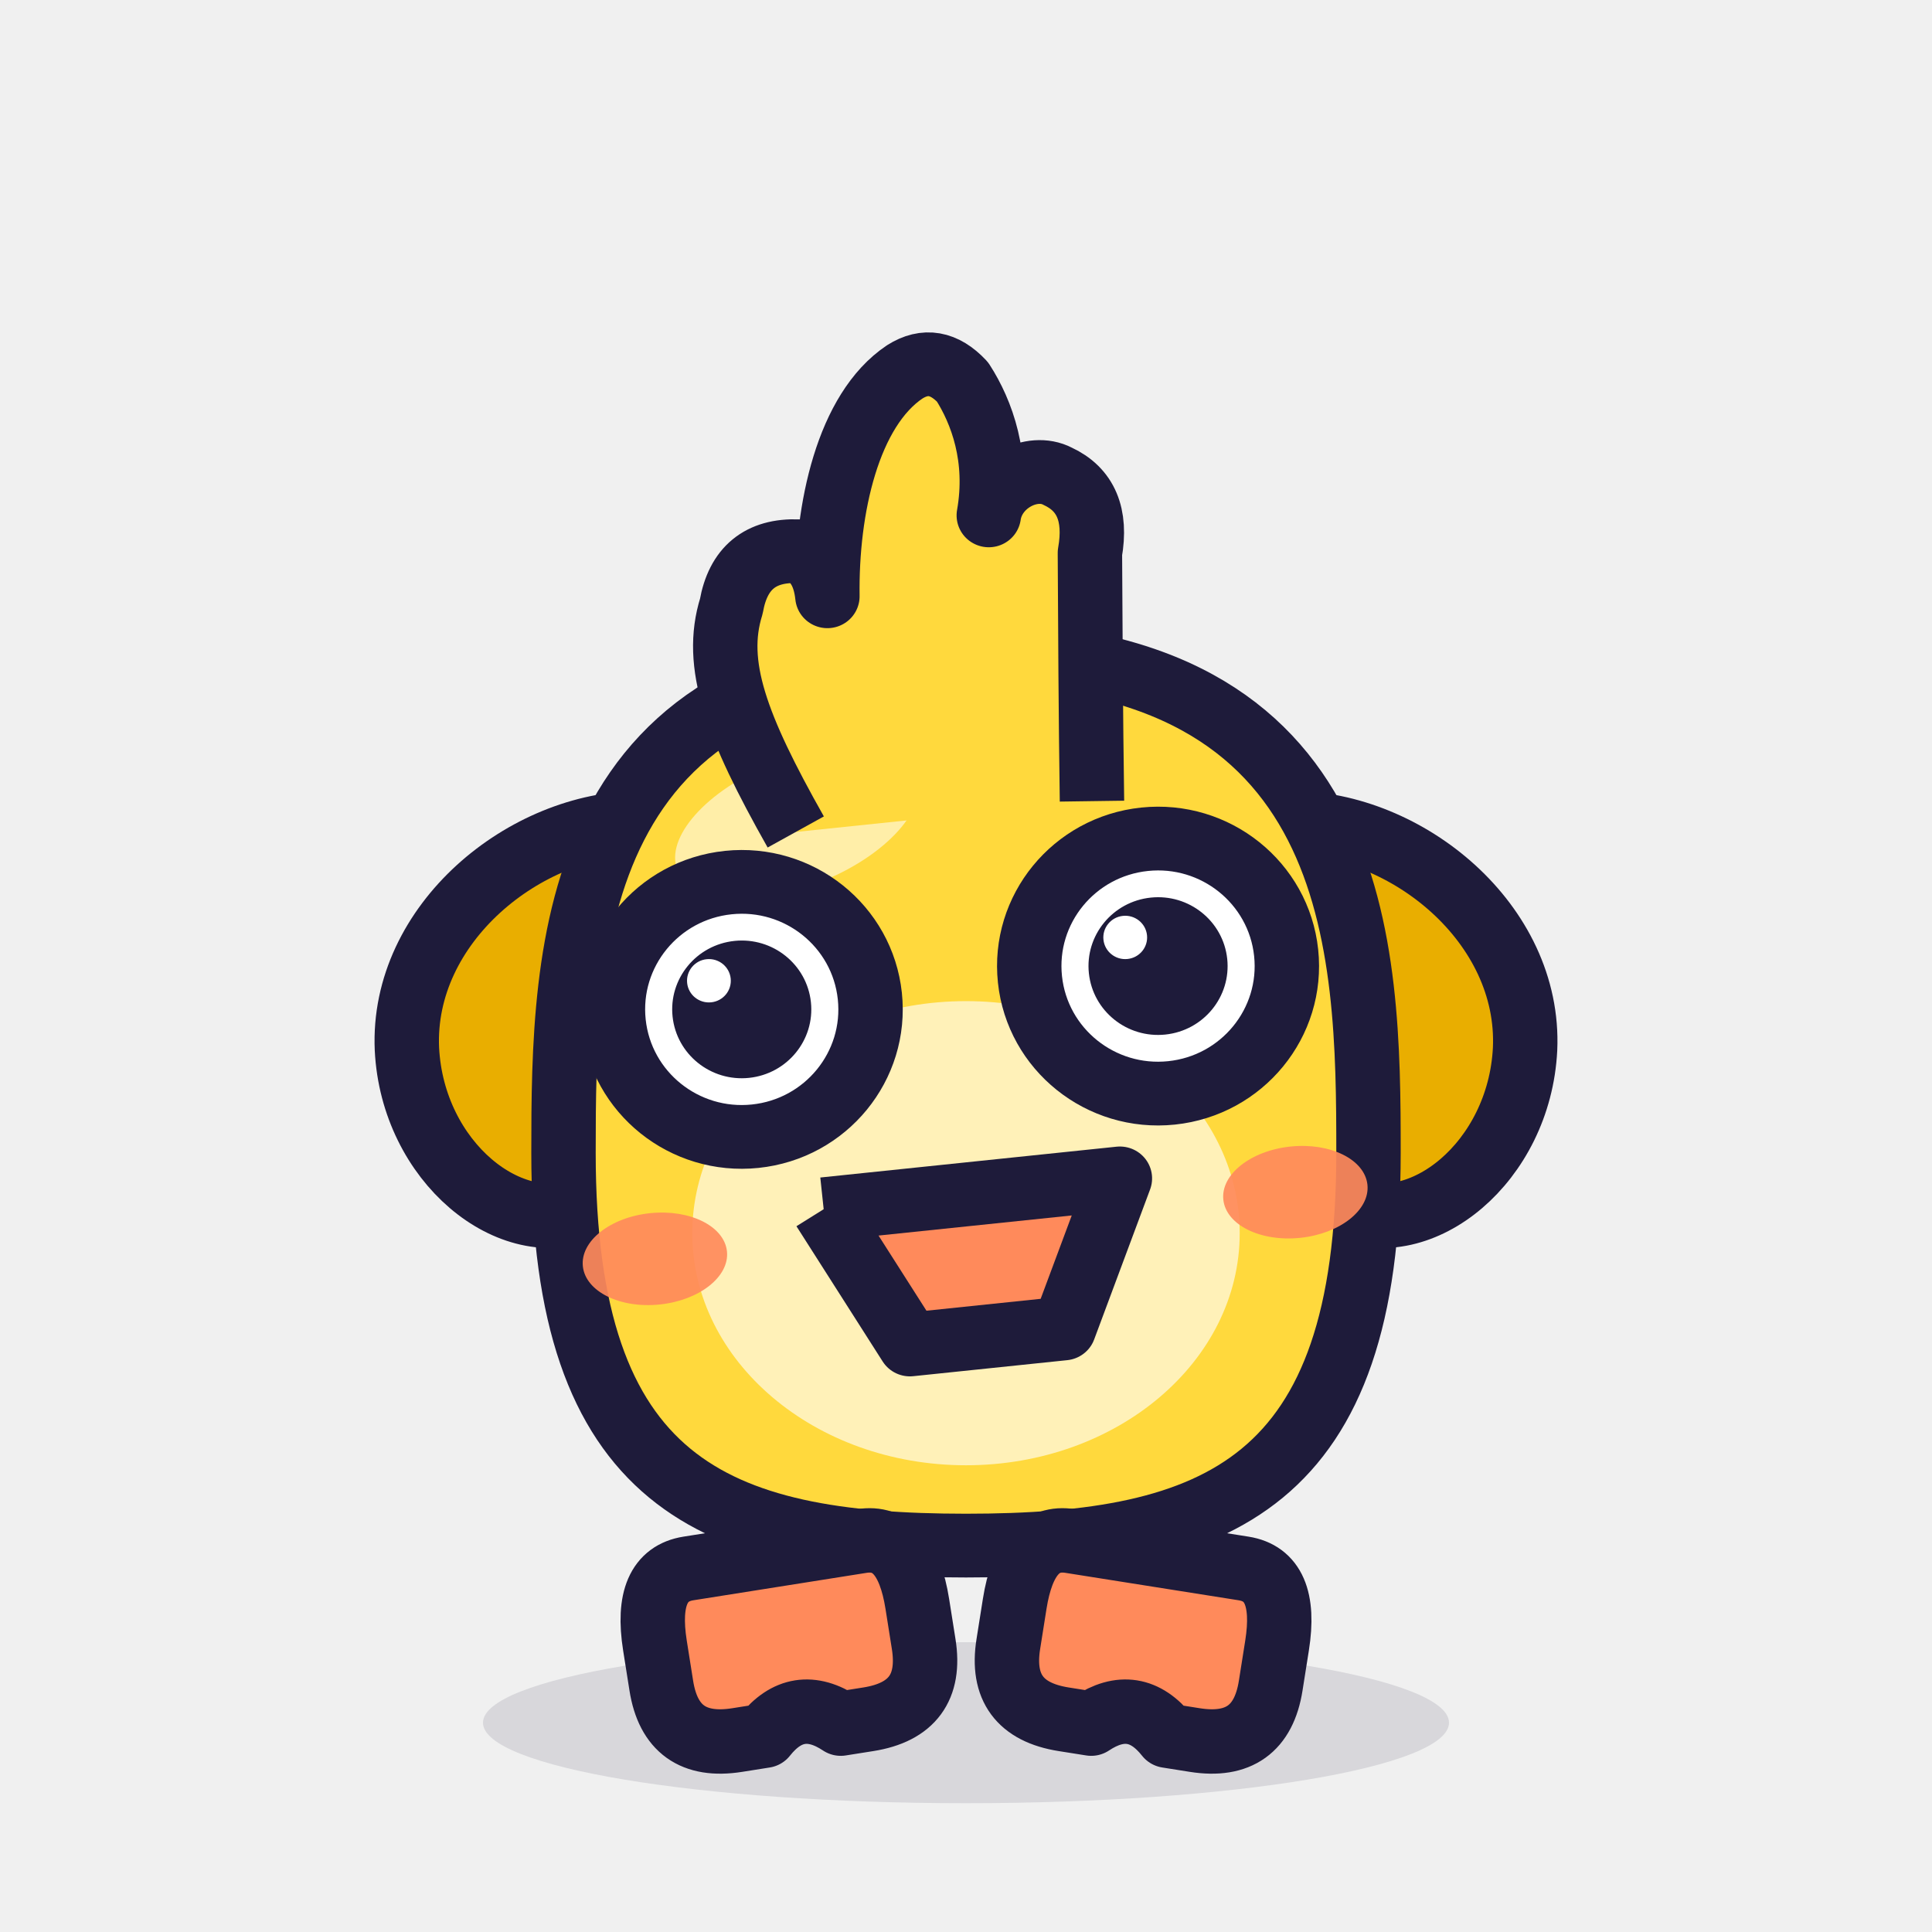
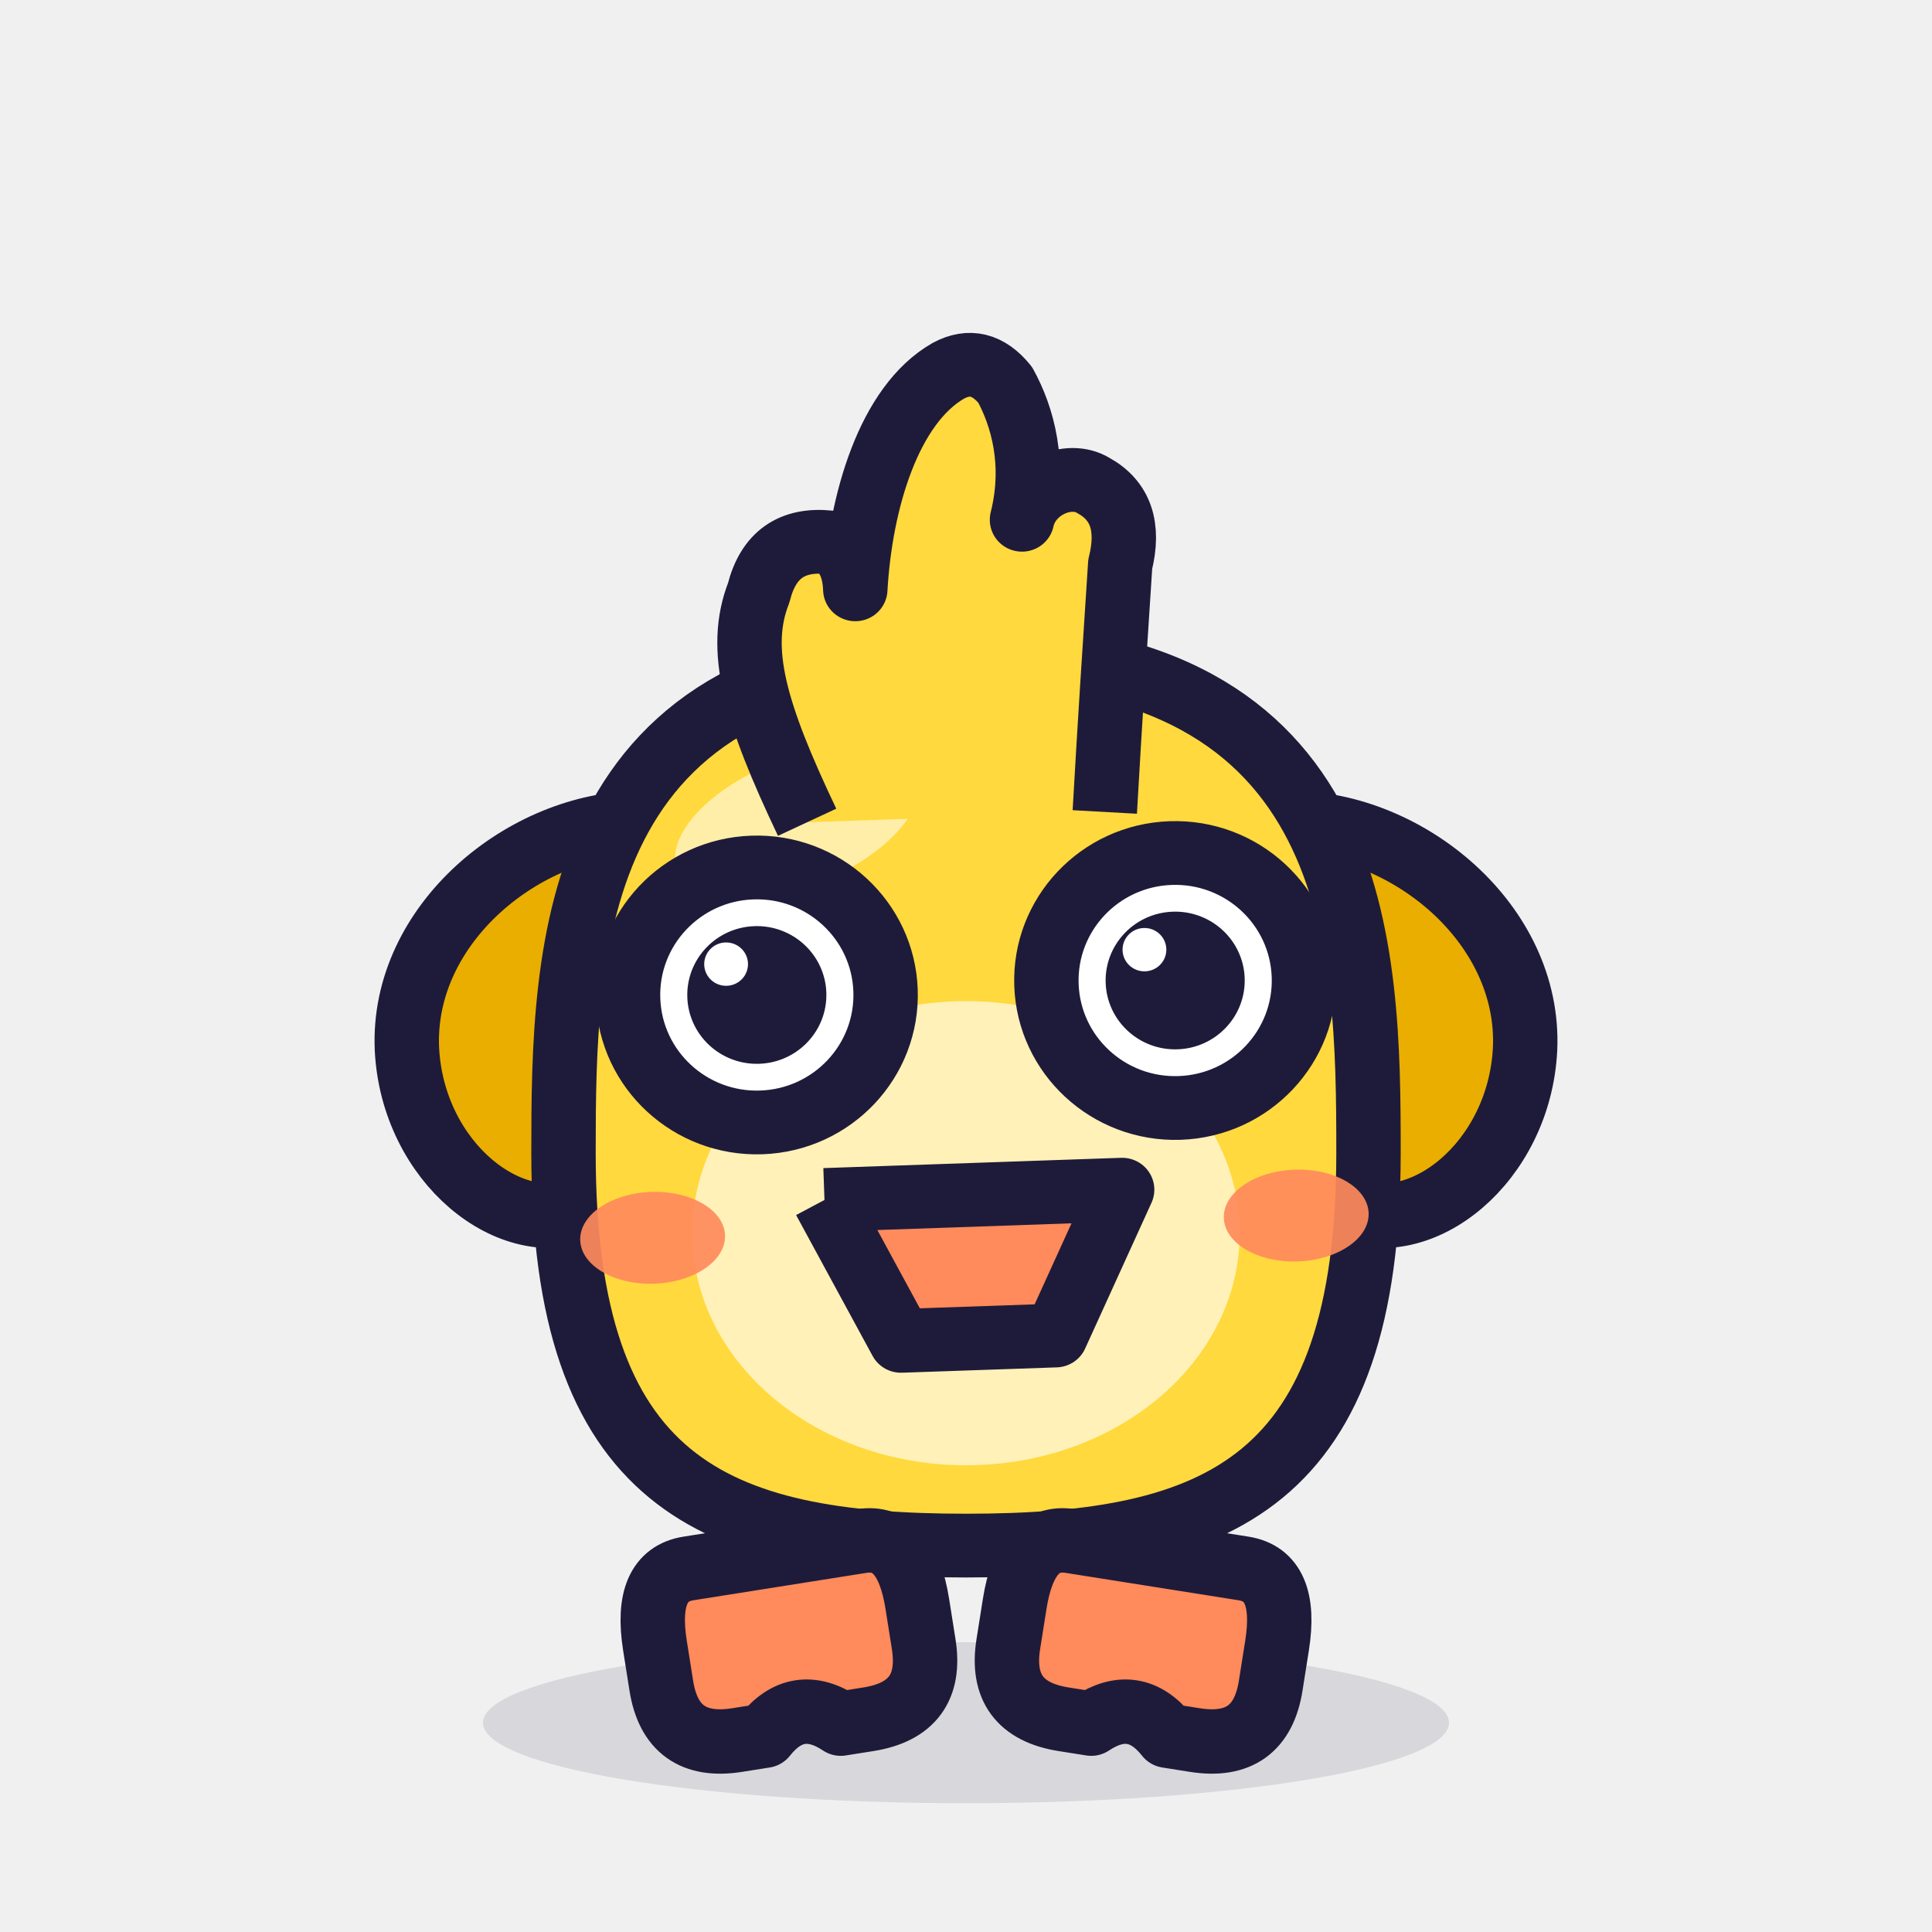
<svg xmlns="http://www.w3.org/2000/svg" viewBox="0 0 240 240" width="240" height="240" role="img" aria-label="Pip v2 B Bolt · fledgling · idle 3">
  <g id="shadow">
    <ellipse cx="120" cy="214" rx="60" ry="10" fill="#1E1B3A" opacity="0.12" />
  </g>
  <g id="tail" opacity="0" />
  <g id="wing_l" fill="#E9AE00" stroke="#1E1B3A" stroke-width="8" stroke-linejoin="round">
    <path d="M 9.1 -26 C -5.25 -26 -20.65 -13.52 -19.95 2.08 C -19.25 16.12 -7 26 2.45 21.84 C 9.8 17.68 10.85 -7.8 9.1 -26 Z" transform="translate(70.5 128.24)" />
  </g>
  <g id="wing_r" fill="#E9AE00" stroke="#1E1B3A" stroke-width="8" stroke-linejoin="round">
    <path d="M 9.1 -26 C -5.25 -26 -20.65 -13.52 -19.95 2.08 C -19.25 16.12 -7 26 2.45 21.84 C 9.8 17.68 10.85 -7.8 9.1 -26 Z" transform="translate(169.5 128.24)translate(0 -18.2)scale(-1 1)translate(0 18.2)" />
  </g>
  <g id="body" transform="translate(120 192)scale(1 0.99)translate(-120 -192)">
    <path d="M 120 80 C 169.5 80 170 116.96 170 142.72 C 170 184.16 151.5 192 120 192 C 88.5 192 70 184.16 70 142.72 C 70 116.96 70.5 80 120 80 Z" fill="#FFD93D" stroke="#1E1B3A" stroke-width="8" />
  </g>
  <g id="belly" transform="translate(120 192)scale(1 0.99)translate(-120 -192)">
    <ellipse cx="120" cy="152.8" rx="34" ry="29.12" fill="#FFF1B8" />
  </g>
  <g id="highlight" transform="translate(120 192)scale(1 0.99)translate(-120 -192)">
    <ellipse cx="99" cy="101.28" rx="16" ry="8" fill="#FFFFFF" opacity="0.55" transform="rotate(-22 99 101.28)" />
  </g>
  <g id="shell_bottom" opacity="0" />
  <g id="feet" fill="#FF8A5B" stroke="#1E1B3A" stroke-width="8" stroke-linejoin="round">
    <g id="foot_l">
      <path d="M -10.89 -11 Q -16.5 -11 -16.5 -2.2 L -16.5 2.86 Q -16.5 11 -8.25 11 L -4.78 11 Q 0 6.6 4.78 11 L 8.25 11 Q 16.5 11 16.5 2.86 L 16.5 -2.2 Q 16.5 -11 10.89 -11 Z" transform="translate(98 204)translate(0 0)rotate(-9)scale(-1 1)translate(0 0)" />
    </g>
    <g id="foot_r">
      <path d="M -10.89 -11 Q -16.5 -11 -16.5 -2.2 L -16.5 2.86 Q -16.5 11 -8.25 11 L -4.78 11 Q 0 6.6 4.78 11 L 8.25 11 Q 16.5 11 16.5 2.86 L 16.5 -2.2 Q 16.5 -11 10.89 -11 Z" transform="translate(142 204)translate(0 0)rotate(9)translate(0 0)" />
    </g>
  </g>
  <g transform="translate(120 192)scale(1 0.99)translate(-120 -192)">
-     <g transform="translate(118 122)rotate(-6)translate(-118 -122)">
+     <g transform="translate(120 122)rotate(-2)translate(-120 -122)">
      <g id="head_tuft">
        <path d="M -19 10 C -25 -4 -27 -12 -24 -19 Q -22 -26 -15 -25 C -13 -24 -12 -22 -12 -19 C -11 -30 -7 -42 0.5 -46 Q 4.5 -48 7.5 -44 C 9.5 -40 11 -34 9 -27 C 10 -31 15 -33 18 -31 Q 23 -28 21 -21 C 20 -11 19 -1 18 10" transform="translate(120 90.56)" fill="#FFD93D" stroke="#1E1B3A" stroke-width="8" stroke-linejoin="round" />
      </g>
    </g>
  </g>
  <g transform="translate(120 192)scale(1 0.99)translate(-120 -192)">
-     <g transform="translate(118 122)rotate(-6)translate(-118 -122)">
-       <g id="head" transform="translate(-2 0)">
+     <g transform="translate(120 122)rotate(-2)translate(-120 -122)">
+       <g id="head">
        <g id="cheek_l">
          <ellipse cx="80" cy="152" rx="9" ry="5.76" fill="#FF8A5B" opacity="0.92" />
        </g>
        <g id="cheek_r">
          <ellipse cx="160" cy="152" rx="9" ry="5.76" fill="#FF8A5B" opacity="0.92" />
        </g>
        <g id="brow_l" fill="none" stroke="#1E1B3A" stroke-width="6.5" stroke-linecap="round" />
        <g id="brow_r" fill="none" stroke="#1E1B3A" stroke-width="6.5" stroke-linecap="round" />
        <g id="eye_l" data-eye="l" transform="translate(94 122)">
          <g id="open" opacity="1">
            <circle cx="0" cy="0" r="16" fill="#FFFFFF" stroke="#1E1B3A" stroke-width="8" />
            <circle cx="0" cy="0" r="8.64" fill="#1E1B3A" />
            <circle cx="-3.68" cy="-4" r="2.72" fill="#FFFFFF" />
          </g>
          <g id="closed" opacity="0">
            <path d="M -13.12 1.92 Q 0 -13.44 13.12 1.92" fill="none" stroke="#1E1B3A" stroke-width="8" stroke-linecap="round" />
          </g>
          <g id="happy" opacity="0">
            <path d="M -13.12 6.72 Q 0 -29.12 13.12 6.72" fill="none" stroke="#1E1B3A" stroke-width="9" stroke-linecap="round" />
          </g>
          <g id="sleepy" opacity="0">
            <path d="M -13.12 -1.28 Q 0 17.92 13.12 -1.28" fill="none" stroke="#1E1B3A" stroke-width="8" stroke-linecap="round" />
          </g>
          <g id="surprised" opacity="0">
            <circle cx="0" cy="0" r="18.56" fill="#FFFFFF" stroke="#1E1B3A" stroke-width="8" />
            <circle cx="0" cy="0" r="5.7" fill="#1E1B3A" />
            <circle cx="-3.68" cy="-4" r="3.36" fill="#FFFFFF" />
          </g>
          <g id="wink" opacity="0">
            <path d="M -13.12 6.72 Q 0 -29.12 13.12 6.72" fill="none" stroke="#1E1B3A" stroke-width="9" stroke-linecap="round" />
          </g>
        </g>
        <g id="eye_r" data-eye="r" transform="translate(146 122)">
          <g id="open" opacity="1">
            <circle cx="0" cy="0" r="16" fill="#FFFFFF" stroke="#1E1B3A" stroke-width="8" />
            <circle cx="0" cy="0" r="8.64" fill="#1E1B3A" />
            <circle cx="-3.68" cy="-4" r="2.72" fill="#FFFFFF" />
          </g>
          <g id="closed" opacity="0">
            <path d="M -13.12 1.92 Q 0 -13.44 13.12 1.92" fill="none" stroke="#1E1B3A" stroke-width="8" stroke-linecap="round" />
          </g>
          <g id="happy" opacity="0">
            <path d="M -13.12 6.72 Q 0 -29.12 13.12 6.72" fill="none" stroke="#1E1B3A" stroke-width="9" stroke-linecap="round" />
          </g>
          <g id="sleepy" opacity="0">
            <path d="M -13.12 -1.28 Q 0 17.92 13.12 -1.28" fill="none" stroke="#1E1B3A" stroke-width="8" stroke-linecap="round" />
          </g>
          <g id="surprised" opacity="0">
            <circle cx="0" cy="0" r="18.56" fill="#FFFFFF" stroke="#1E1B3A" stroke-width="8" />
            <circle cx="0" cy="0" r="5.7" fill="#1E1B3A" />
            <circle cx="-3.68" cy="-4" r="3.36" fill="#FFFFFF" />
          </g>
          <g id="wink" opacity="0">
            <path d="M -13.12 6.72 Q 0 -29.12 13.12 6.72" fill="none" stroke="#1E1B3A" stroke-width="9" stroke-linecap="round" />
          </g>
        </g>
        <g id="beak_top">
          <path d="M -18.5 -6 L 18.5 -6 L 9.62 12 L -9.62 12 L -18.5 -6" transform="translate(120 154)" fill="#FF8A5B" stroke="#1E1B3A" stroke-width="8" stroke-linejoin="round" />
        </g>
        <g id="beak_bottom" opacity="0" />
      </g>
    </g>
  </g>
  <g id="shell_top" opacity="0" />
  <g id="accessory_head" />
  <g id="accessory_neck" />
  <g id="accessory_face" />
  <g id="fx" />
</svg>
